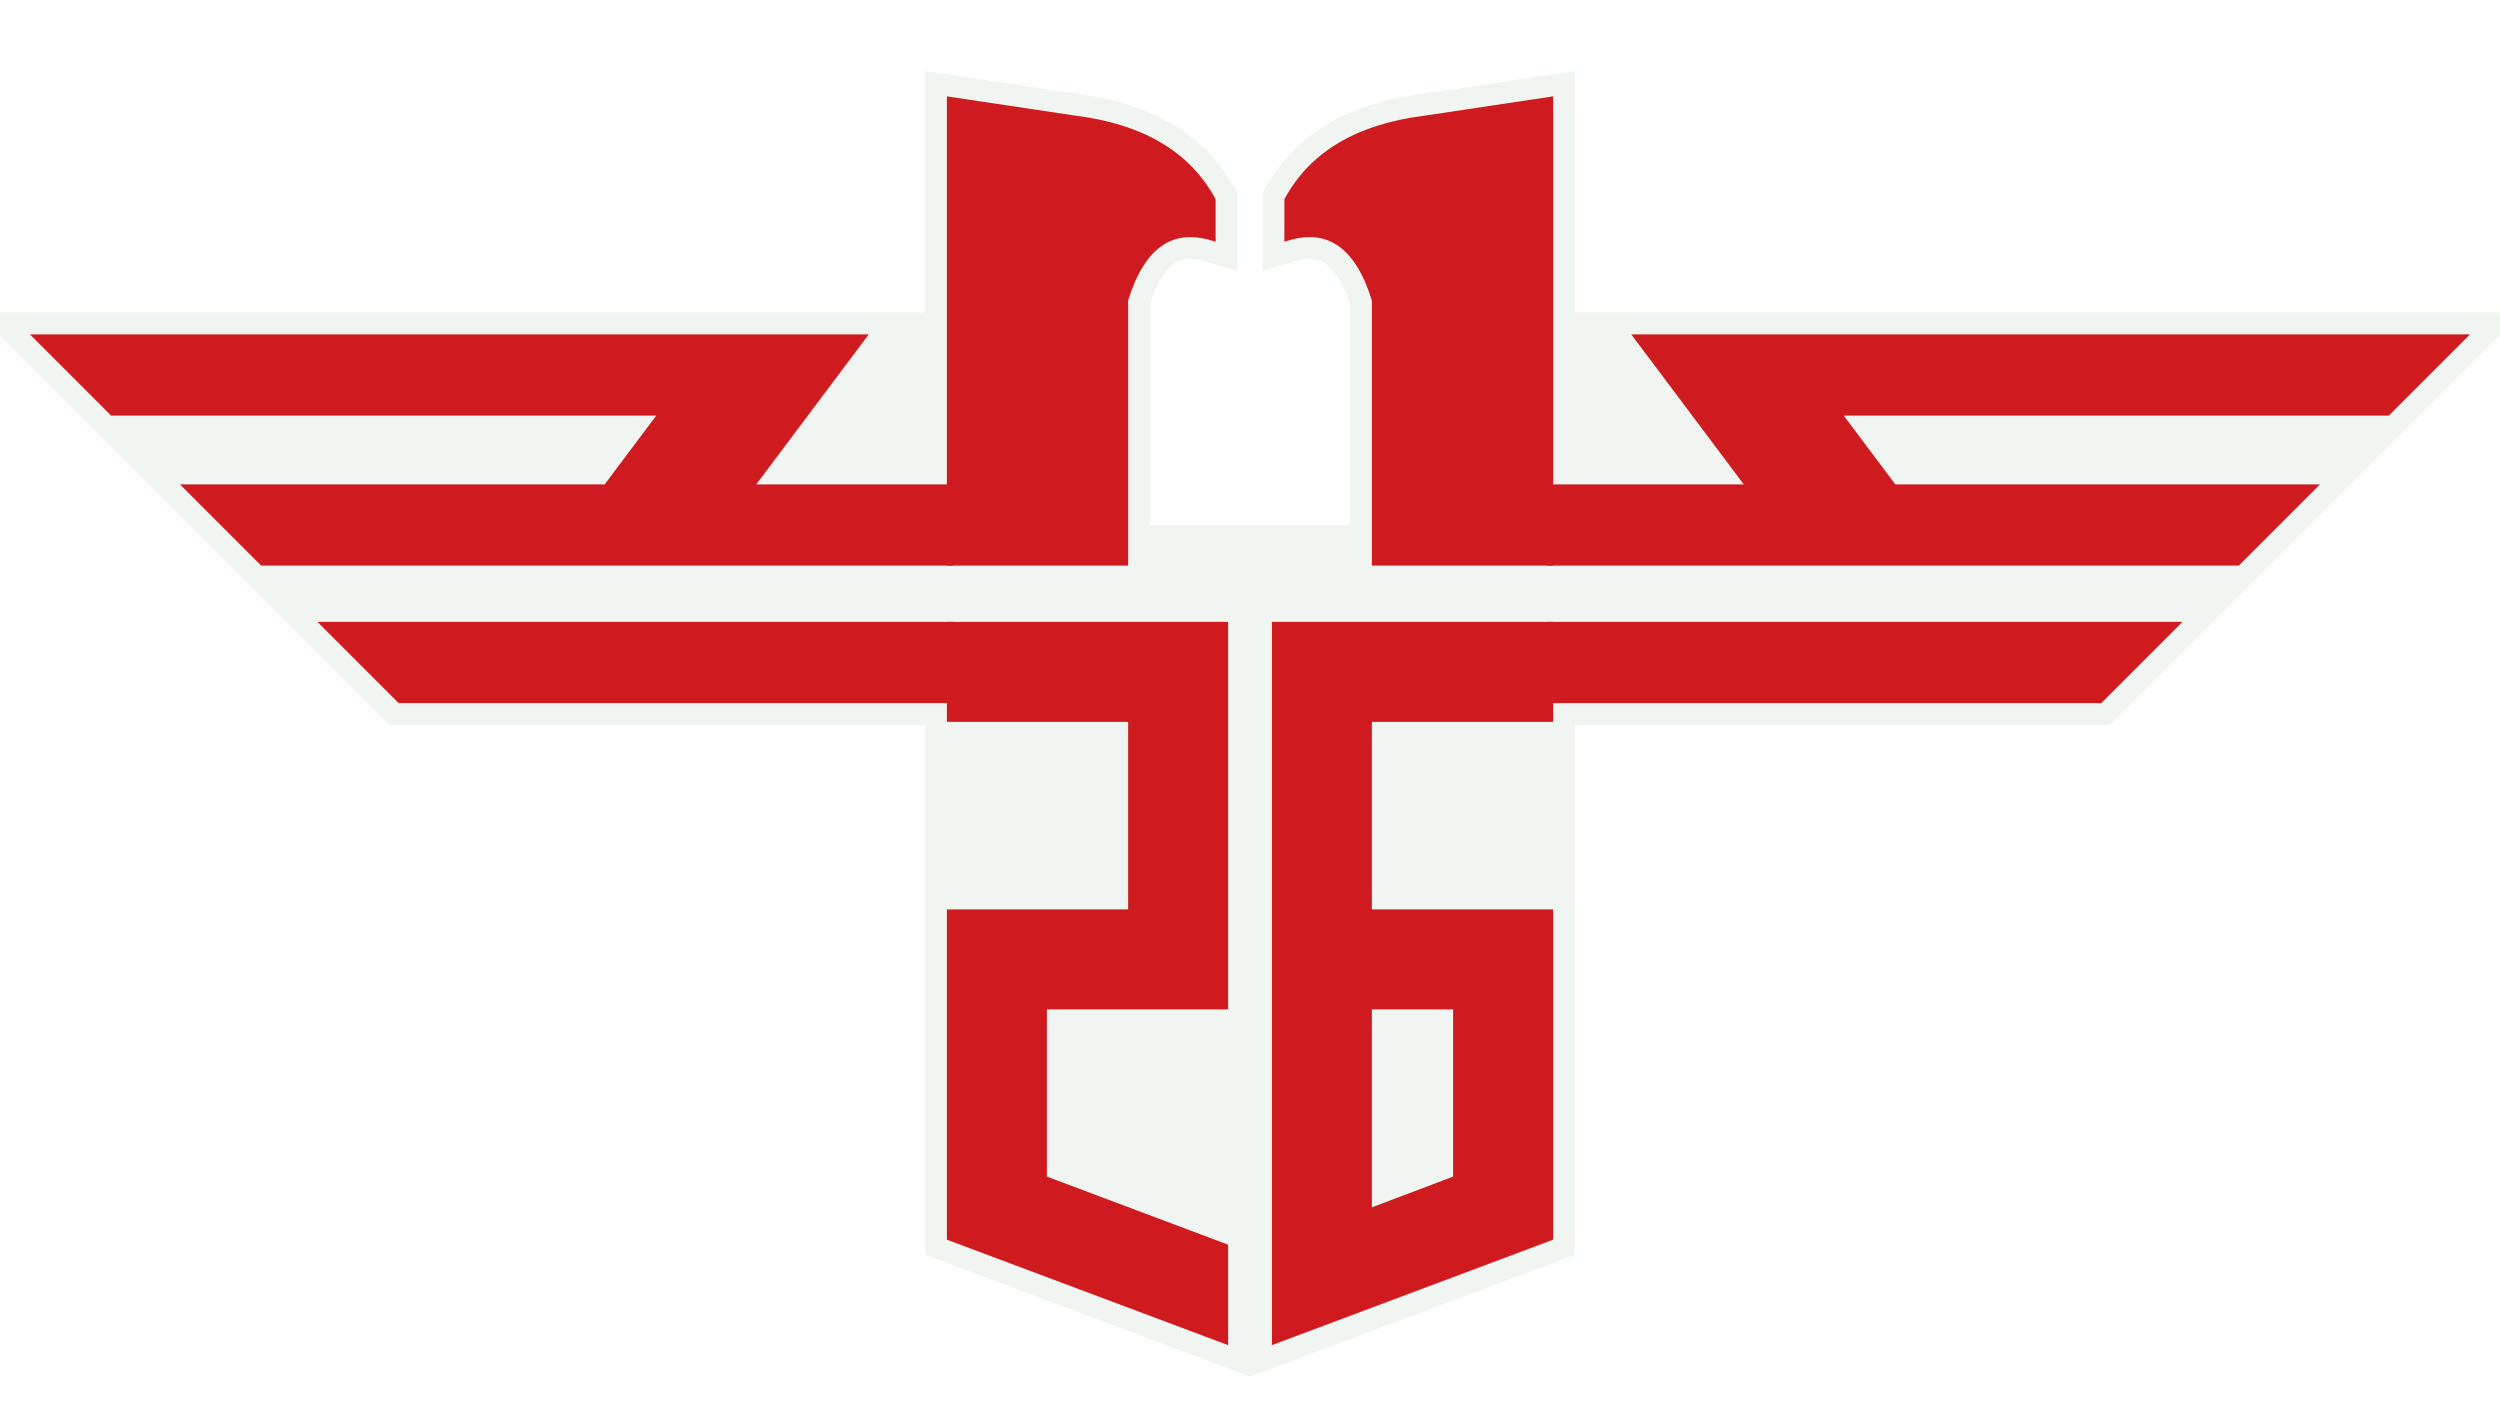
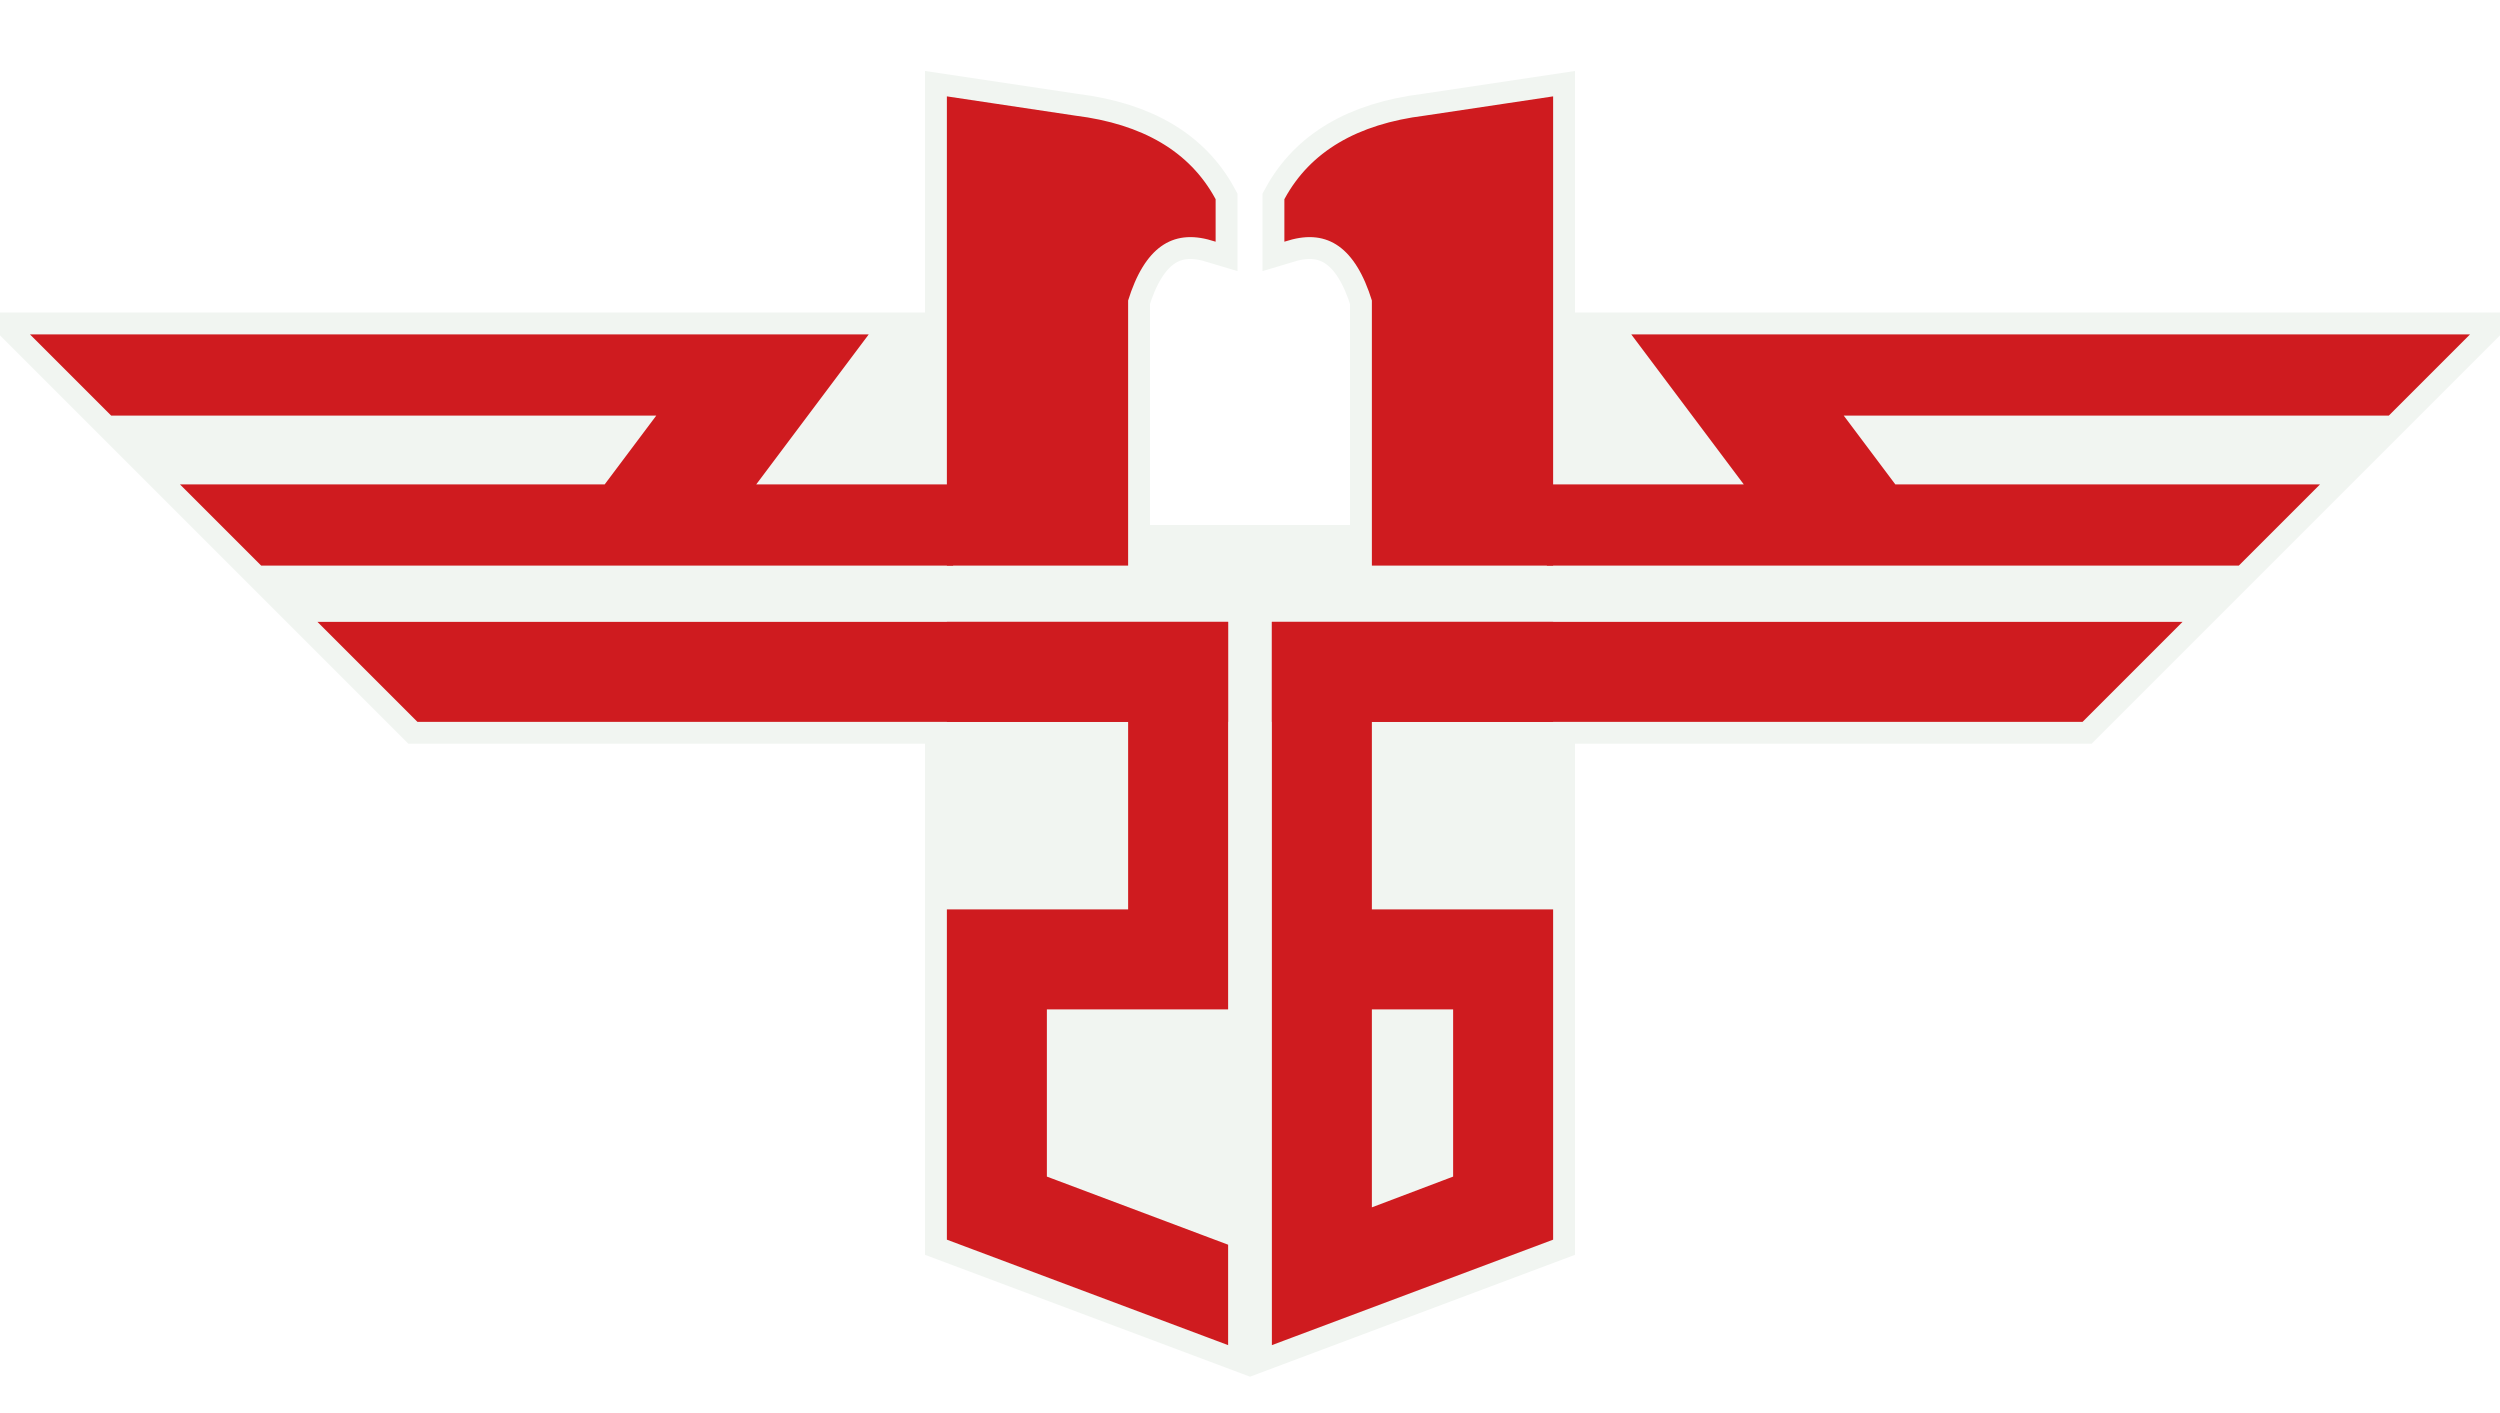
<svg xmlns="http://www.w3.org/2000/svg" viewBox="0 0 400 226" role="img" aria-label="S4NDMoD26">
  <defs>
    <g id="s4-wing">
      <path d="M248 16 L228 19 Q212 21 206 32 L206 38 Q216 35 220 48 L220 90 L248 90 Z" />
      <path d="M262 54 L394 54 L382 66 L294 66 L303 78 L370 78 L358 90 L248 90 L248 78 L280 78 Z" />
-       <path d="M248 100 L348 100 L336 112 L248 112 Z" />
+       <path d="M204 100 L348 100 L333 115 L204 115 Z" />
    </g>
    <g id="s4-eagle">
      <use href="#s4-wing" />
      <use href="#s4-wing" transform="translate(400 0) scale(-1 1)" />
      <path d="M152 100 L196 100 L196 161 L167 161 L167 188.6 L196 199.5 L196 214.5 L152 198 L152 146 L181 146 L181 115 L152 115 Z" />
      <path fill-rule="evenodd" d="M204 100 L248 100 L248 115 L219 115 L219 146 L248 146 L248 198 L204 214.5 Z M219 161 L233 161 L233 188.6 L219 193.9 Z" />
    </g>
    <g id="s4-back">
-       <path d="M248 54 L394 54 L336 112 L248 112 Z" />
-       <path d="M152 54 L6 54 L64 112 L152 112 Z" />
+       <path d="M248 54 L394 54 L333 115 L248 115 Z" />
+       <path d="M152 54 L6 54 L67 115 L152 115 Z" />
      <path d="M152 100 L248 100 L248 198 L200 216 L152 198 Z" />
      <path d="M152 88 H248 V102 H152 Z" />
      <path d="M248 16 L228 19 Q212 21 206 32 L206 38 Q216 35 220 48 L220 90 L248 90 Z" />
      <path d="M152 16 L172 19 Q188 21 194 32 L194 38 Q184 35 180 48 L180 90 L152 90 Z" />
    </g>
  </defs>
  <use href="#s4-back" fill="#f1f5f1" stroke="#f1f5f1" stroke-width="8" stroke-linejoin="miter" stroke-miterlimit="3" />
  <use href="#s4-eagle" fill="#cf1b1f" stroke="#cf1b1f" stroke-width="1" stroke-linejoin="miter" stroke-miterlimit="3" />
</svg>
